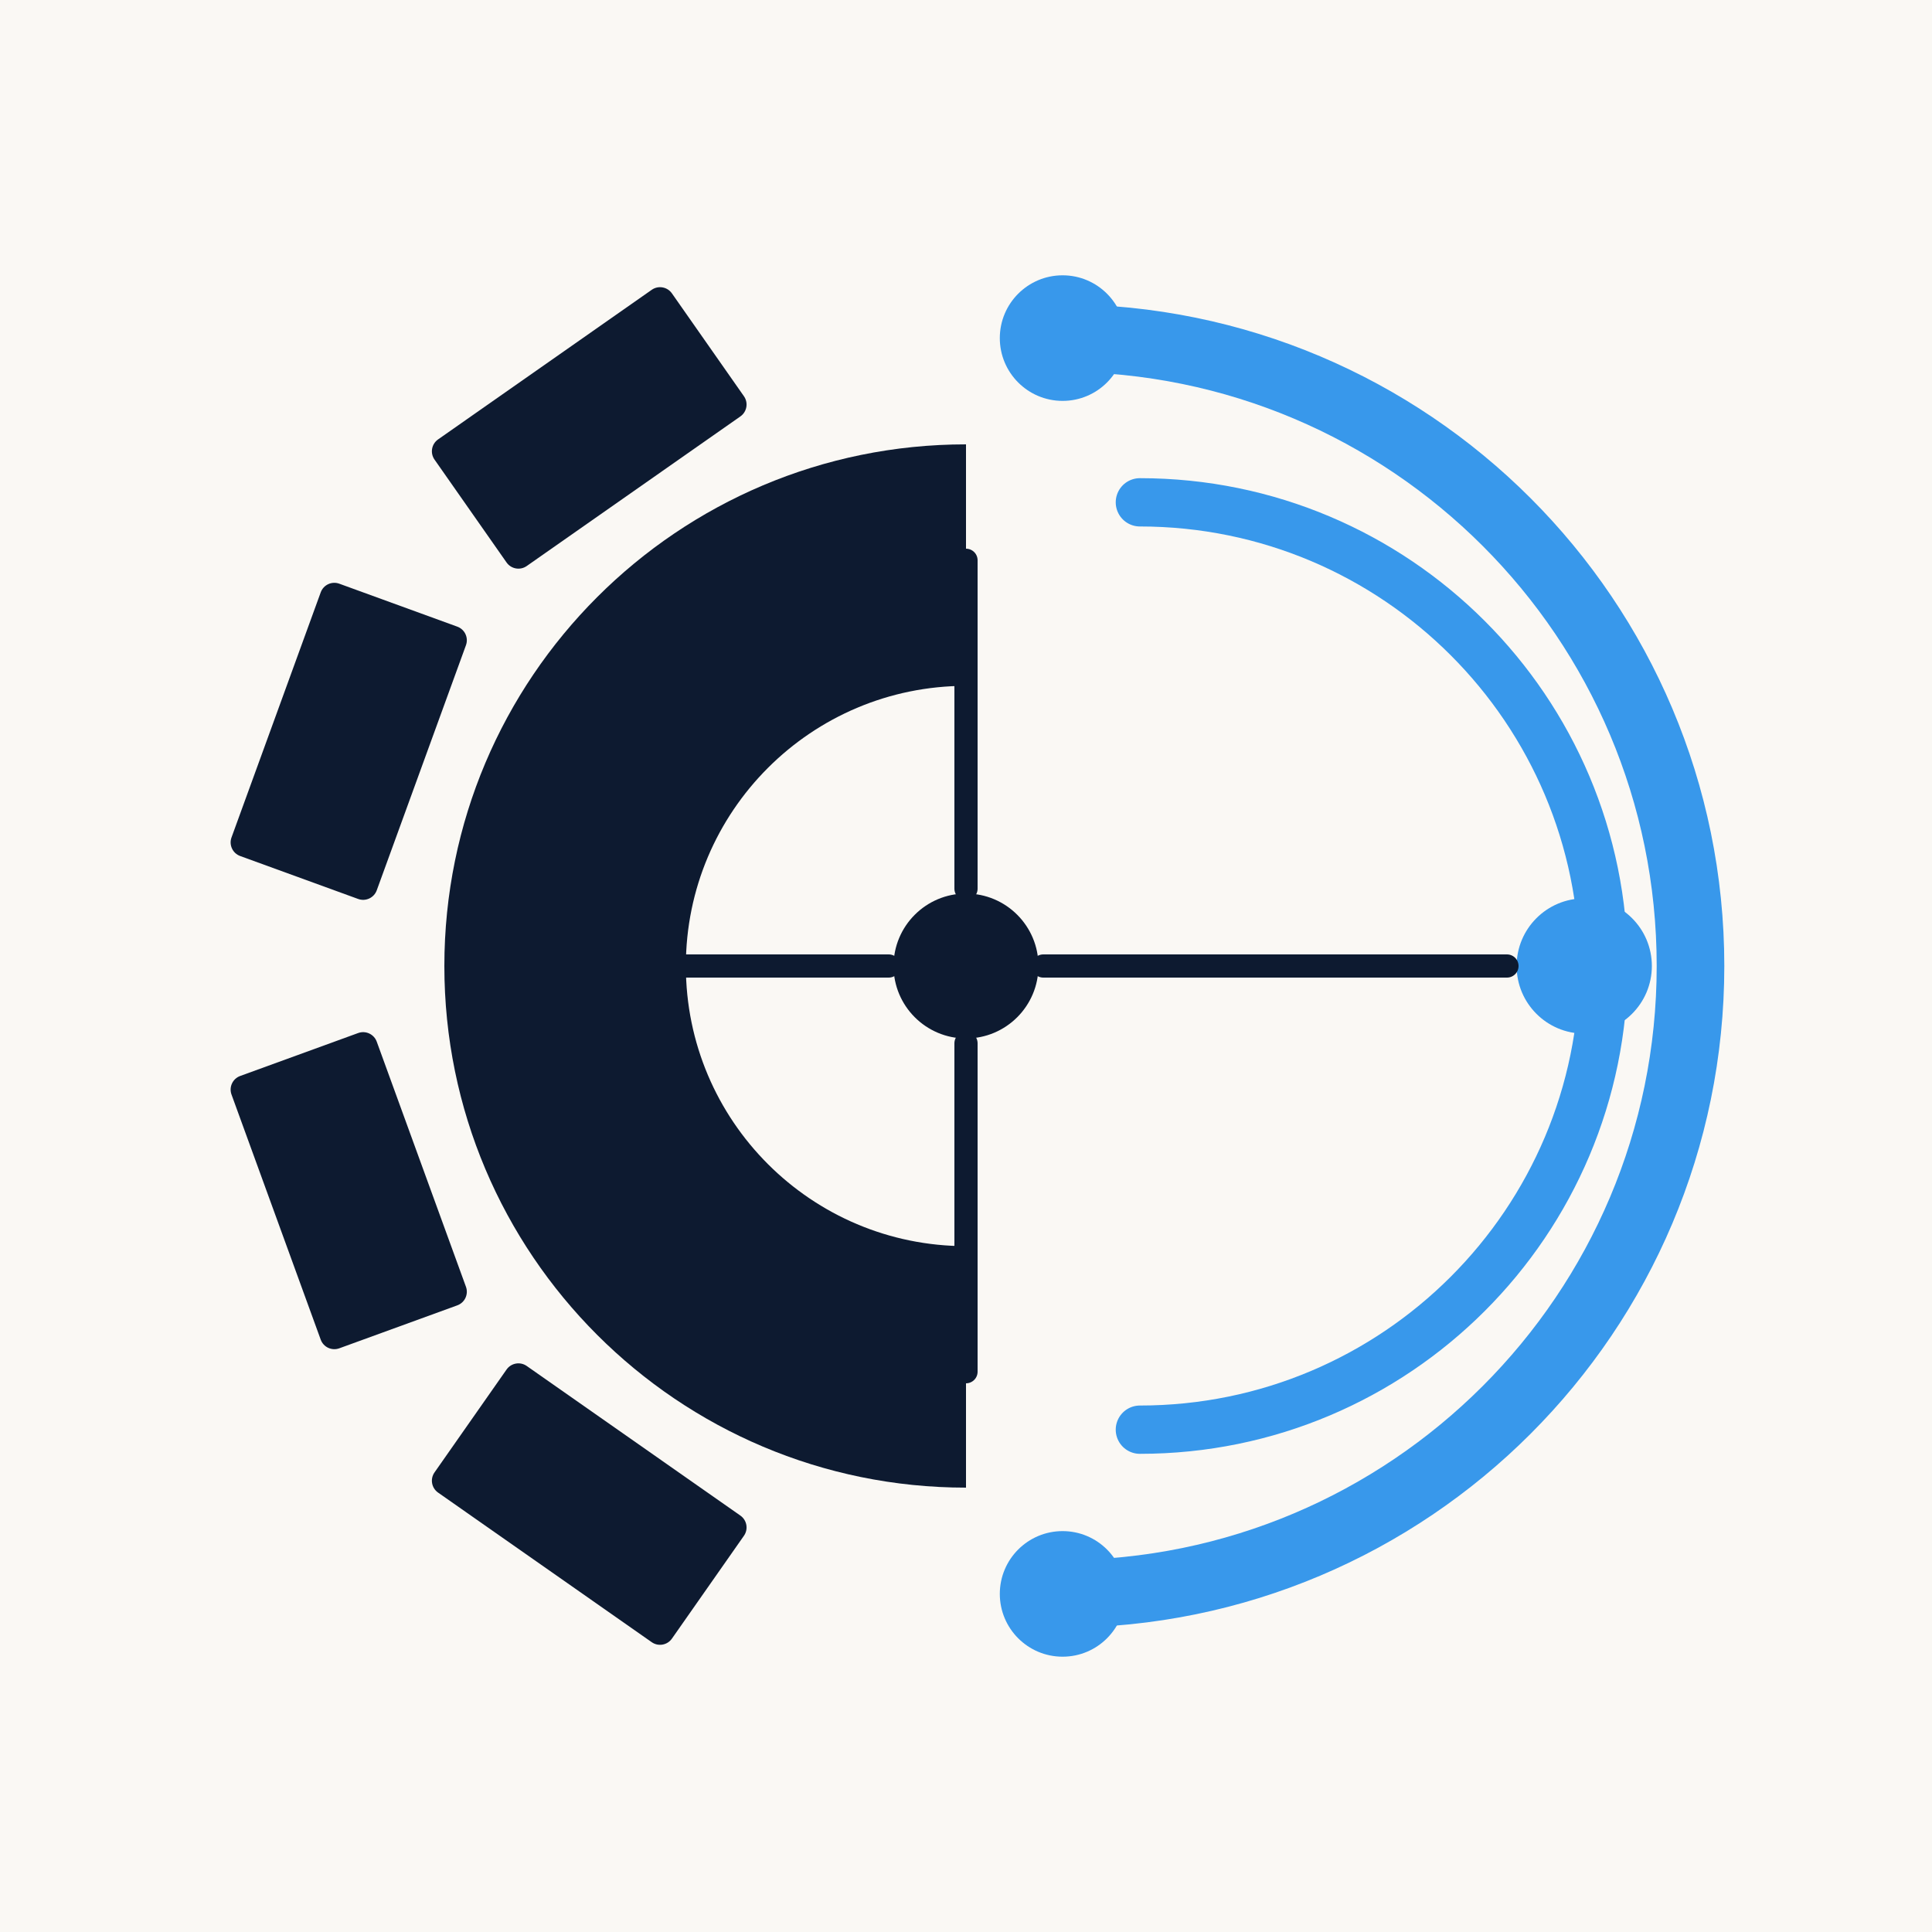
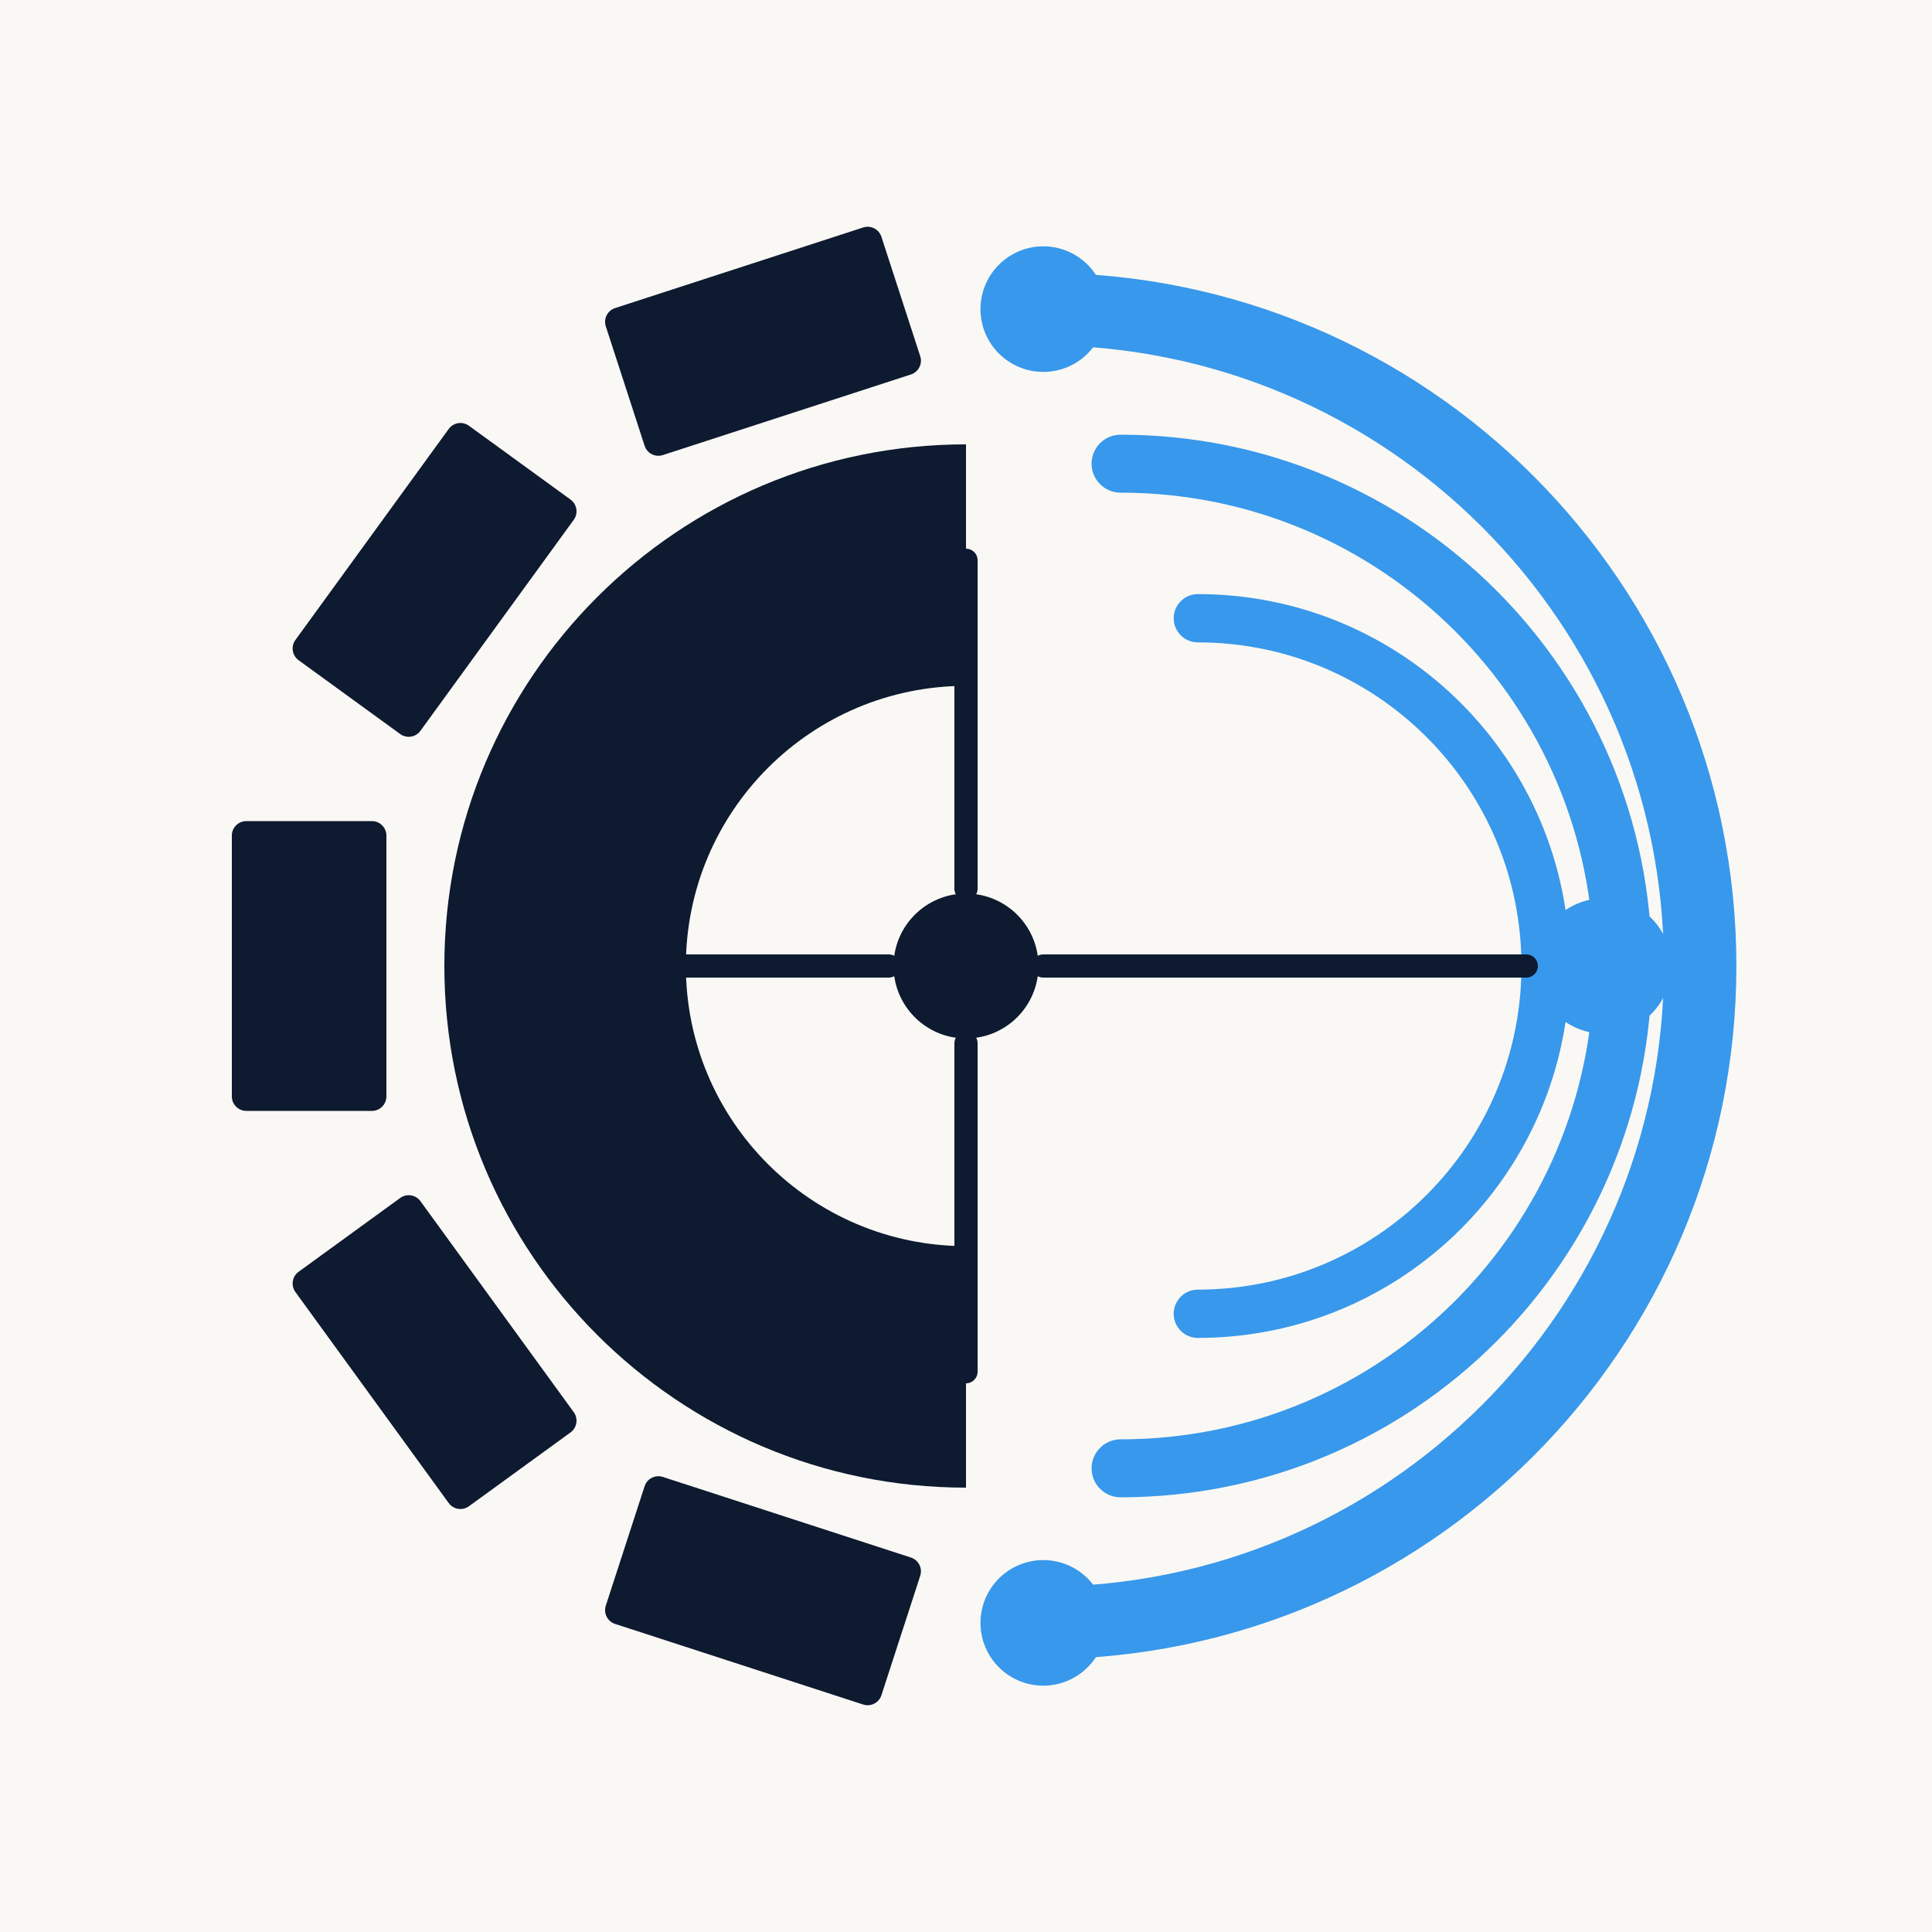
<svg xmlns="http://www.w3.org/2000/svg" viewBox="0 0 200 200" fill="none" role="img" aria-label="ROHLAX logo">
  <rect width="200" height="200" fill="#FAF8F4" />
  <g clip-path="url(#L)">
    <circle cx="100" cy="100" r="54" fill="#0D1A30" />
    <circle cx="100" cy="100" r="29" fill="#FAF8F4" />
    <g fill="#0D1A30">
-       <g transform="rotate(-35 100 100)">
+       <g transform="rotate(-18 100 100)">
        <rect x="85" y="24" width="30" height="16" rx="1.5" />
      </g>
-       <g transform="rotate(-70 100 100)">
+       <g transform="rotate(-54 100 100)">
        <rect x="85" y="24" width="30" height="16" rx="1.5" />
      </g>
-       <g transform="rotate(-110 100 100)">
+       <g transform="rotate(-90 100 100)">
        <rect x="85" y="24" width="30" height="16" rx="1.5" />
      </g>
-       <g transform="rotate(-145 100 100)">
+       <g transform="rotate(-126 100 100)">
+         <rect x="85" y="24" width="30" height="16" rx="1.5" />
+       </g>
+       <g transform="rotate(-162 100 100)">
        <rect x="85" y="24" width="30" height="16" rx="1.5" />
      </g>
    </g>
  </g>
-   <path d="M110 35 A64 64 0 0 1 110 165" stroke="#3898EB" stroke-width="7" stroke-linecap="round" fill="none" />
-   <path d="M118 52 A44 44 0 0 1 118 148" stroke="#3898EB" stroke-width="5" stroke-linecap="round" fill="none" />
-   <circle cx="110" cy="35" r="6.5" fill="#3898EB" />
-   <circle cx="110" cy="165" r="6.5" fill="#3898EB" />
-   <circle cx="164" cy="100" r="7" fill="#3898EB" />
+   <path d="M108 32 A66 66 0 0 1 108 168" stroke="#3898EB" stroke-width="7.5" stroke-linecap="round" fill="none" />
+   <path d="M116 48 A50 50 0 0 1 116 152" stroke="#3898EB" stroke-width="6" stroke-linecap="round" fill="none" />
+   <path d="M124 64 A34 34 0 0 1 124 136" stroke="#3898EB" stroke-width="5" stroke-linecap="round" fill="none" />
+   <circle cx="108" cy="32" r="6.5" fill="#3898EB" />
+   <circle cx="108" cy="168" r="6.5" fill="#3898EB" />
+   <circle cx="166" cy="100" r="7" fill="#3898EB" />
  <circle cx="100" cy="100" r="7.5" fill="#0D1A30" />
-   <path d="M100 58v34M100 108v34M58 100h34M108 100h48" stroke="#0D1A30" stroke-width="2.4" stroke-linecap="round" />
+   <path d="M100 58v34M100 108v34M58 100h34M108 100h50" stroke="#0D1A30" stroke-width="2.4" stroke-linecap="round" />
  <defs>
    <clipPath id="L">
      <rect width="100" height="200" />
    </clipPath>
  </defs>
</svg>
